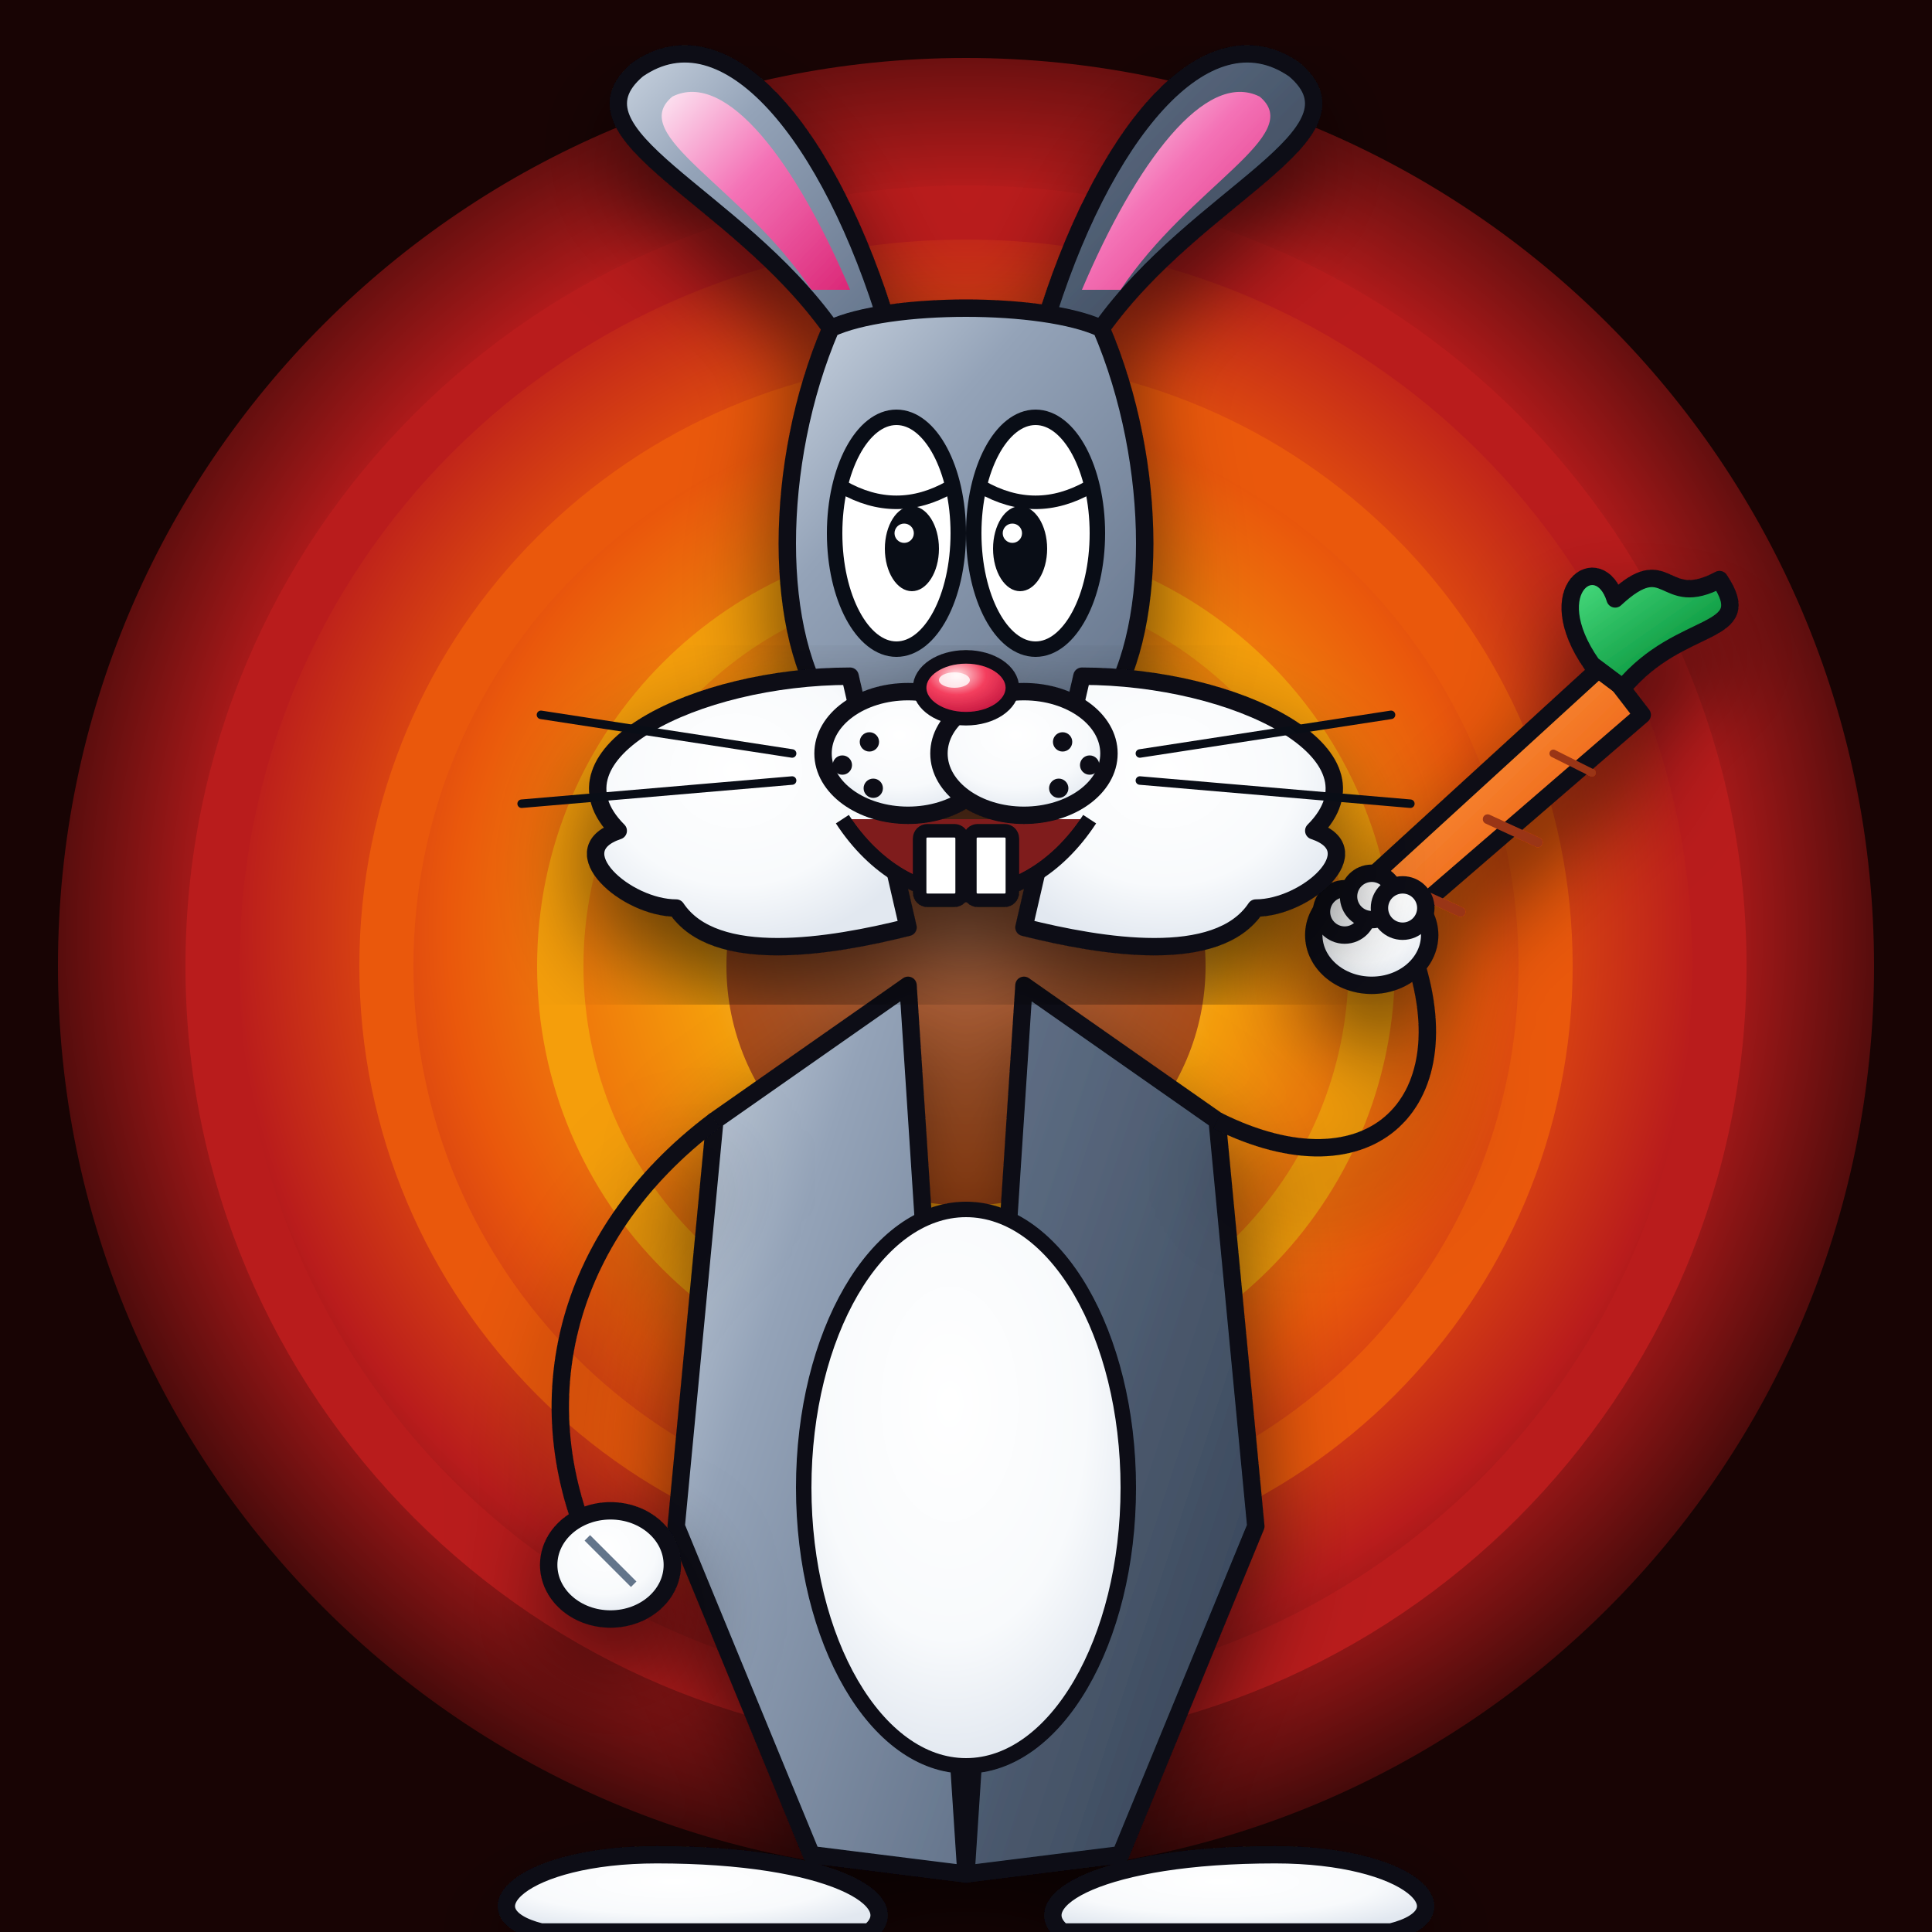
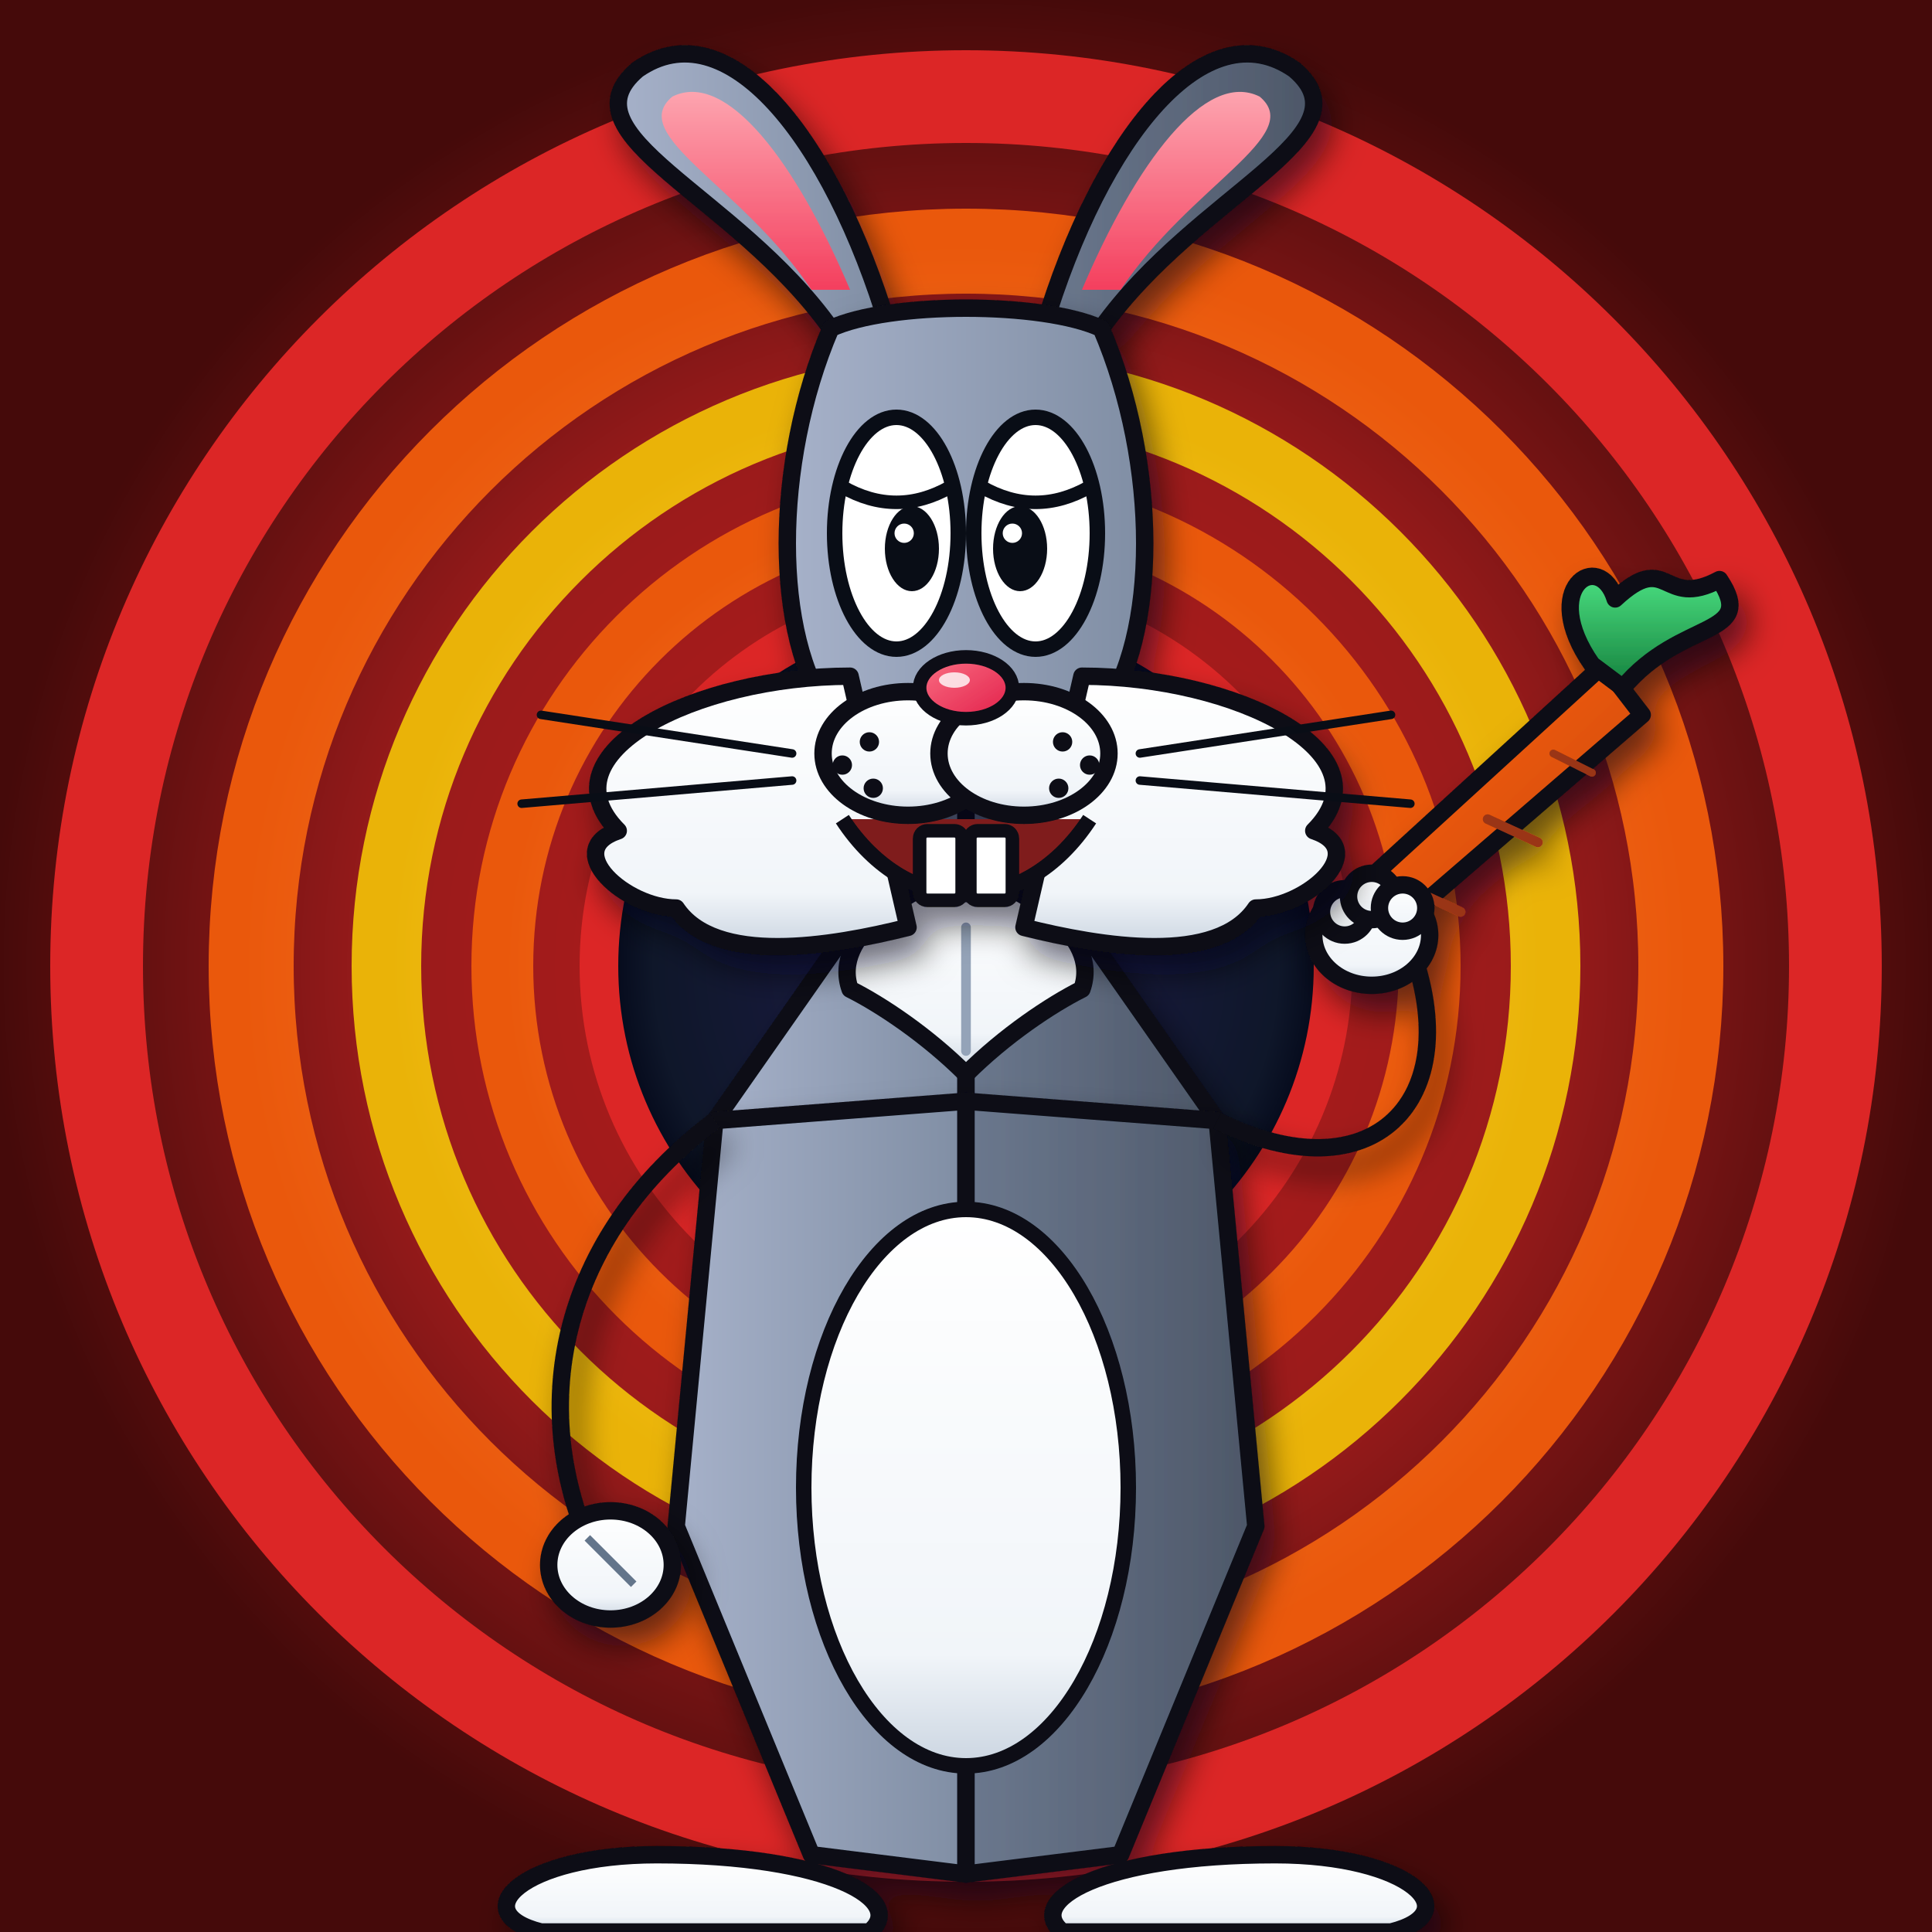
- <svg xmlns="http://www.w3.org/2000/svg" viewBox="0 0 500 500">
+ <svg xmlns="http://www.w3.org/2000/svg" viewBox="0 0 500 500" width="100%" height="100%">
  <defs>
-     <radialGradient id="wbTargetGlow" cx="50%" cy="48%" r="52%">
-       <stop offset="0%" stop-color="#fef08a" />
-       <stop offset="28%" stop-color="#f59e0b" />
-       <stop offset="55%" stop-color="#ea580c" />
-       <stop offset="78%" stop-color="#b91c1c" />
+     <radialGradient id="bullseyeRed" cx="50%" cy="50%" r="50%">
+       <stop offset="0%" stop-color="#b91c1c" />
+       <stop offset="60%" stop-color="#991b1b" />
      <stop offset="100%" stop-color="#450a0a" />
    </radialGradient>
-     <linearGradient id="bunnyGrayLit" x1="0%" y1="0%" x2="100%" y2="100%">
-       <stop offset="0%" stop-color="#cbd5e1" />
-       <stop offset="35%" stop-color="#94a3b8" />
-       <stop offset="100%" stop-color="#64748b" />
+     <radialGradient id="ringOrange" cx="50%" cy="50%" r="50%">
+       <stop offset="0%" stop-color="#fb923c" />
+       <stop offset="100%" stop-color="#ea580c" />
+     </radialGradient>
+     <radialGradient id="ringYellow" cx="50%" cy="50%" r="50%">
+       <stop offset="0%" stop-color="#fde047" />
+       <stop offset="100%" stop-color="#eab308" />
+     </radialGradient>
+     <radialGradient id="bullseyeCenterHole" cx="50%" cy="50%" r="50%">
+       <stop offset="0%" stop-color="#1e1b4b" />
+       <stop offset="85%" stop-color="#0f172a" />
+       <stop offset="100%" stop-color="#020617" />
+     </radialGradient>
+     <linearGradient id="bunnyGrayLit" x1="0%" y1="0%" x2="100%" y2="0%">
+       <stop offset="0%" stop-color="#a6b1c9" />
+       <stop offset="100%" stop-color="#808ea4" />
    </linearGradient>
-     <linearGradient id="bunnyGrayShadow" x1="0%" y1="0%" x2="100%" y2="100%">
-       <stop offset="0%" stop-color="#64748b" />
-       <stop offset="60%" stop-color="#475569" />
-       <stop offset="100%" stop-color="#334155" />
+     <linearGradient id="bunnyGrayShadow" x1="0%" y1="0%" x2="100%" y2="0%">
+       <stop offset="0%" stop-color="#6b788e" />
+       <stop offset="100%" stop-color="#4d5768" />
    </linearGradient>
-     <linearGradient id="earPinkLit" x1="0%" y1="0%" x2="100%" y2="100%">
-       <stop offset="0%" stop-color="#fce7f3" />
-       <stop offset="45%" stop-color="#f472b6" />
-       <stop offset="100%" stop-color="#db2777" />
+     <linearGradient id="whiteFurGrad" x1="0%" y1="0%" x2="0%" y2="100%">
+       <stop offset="0%" stop-color="#ffffff" />
+       <stop offset="80%" stop-color="#f1f5f9" />
+       <stop offset="100%" stop-color="#cbd5e1" />
    </linearGradient>
-     <radialGradient id="whiteFurGrad" cx="45%" cy="35%" r="65%">
-       <stop offset="0%" stop-color="#ffffff" />
-       <stop offset="65%" stop-color="#f8fafc" />
-       <stop offset="100%" stop-color="#e2e8f0" />
-     </radialGradient>
+     <linearGradient id="earPinkLit" x1="0%" y1="0%" x2="0%" y2="100%">
+       <stop offset="0%" stop-color="#fda4af" />
+       <stop offset="100%" stop-color="#f43f5e" />
+     </linearGradient>
+     <linearGradient id="bunnyNose" x1="0%" y1="0%" x2="100%" y2="100%">
+       <stop offset="0%" stop-color="#fb7185" />
+       <stop offset="100%" stop-color="#e11d48" />
+     </linearGradient>
    <linearGradient id="carrotGrad" x1="0%" y1="0%" x2="100%" y2="100%">
-       <stop offset="0%" stop-color="#fed7aa" />
-       <stop offset="30%" stop-color="#fb923c" />
-       <stop offset="75%" stop-color="#ea580c" />
-       <stop offset="100%" stop-color="#9a3412" />
+       <stop offset="0%" stop-color="#fb923c" />
+       <stop offset="40%" stop-color="#ea580c" />
+       <stop offset="100%" stop-color="#c2410c" />
    </linearGradient>
-     <linearGradient id="leafGrad" x1="0%" y1="0%" x2="100%" y2="100%">
-       <stop offset="0%" stop-color="#4ade80" />
-       <stop offset="60%" stop-color="#16a34a" />
-       <stop offset="100%" stop-color="#14532d" />
+     <linearGradient id="leafGrad" x1="0%" y1="100%" x2="0%" y2="0%">
+       <stop offset="0%" stop-color="#15803d" />
+       <stop offset="100%" stop-color="#4ade80" />
    </linearGradient>
-     <radialGradient id="bunnyNose" cx="40%" cy="30%" r="70%">
-       <stop offset="0%" stop-color="#ffe4e6" />
-       <stop offset="45%" stop-color="#f43f5e" />
-       <stop offset="100%" stop-color="#be123c" />
-     </radialGradient>
-     <filter id="looneyShadow" x="-20%" y="-20%" width="140%" height="140%">
-       <feDropShadow dx="0" dy="12" stdDeviation="12" flood-color="#000000" flood-opacity="0.6" />
+     <filter id="looneyShadow" x="-15%" y="-15%" width="130%" height="130%">
+       <feDropShadow dx="3" dy="5" stdDeviation="4" flood-color="#020617" flood-opacity="0.55" />
    </filter>
  </defs>
-   <rect width="500" height="500" fill="#180404" />
-   <circle cx="250" cy="250" r="235" fill="url(#wbTargetGlow)" />
-   <circle cx="250" cy="250" r="195" fill="none" stroke="#b91c1c" stroke-width="14" />
-   <circle cx="250" cy="250" r="150" fill="none" stroke="#ea580c" stroke-width="14" />
-   <circle cx="250" cy="250" r="105" fill="none" stroke="#f59e0b" stroke-width="12" />
-   <circle cx="250" cy="250" r="62" fill="#7f1d1d" opacity="0.65" />
-   <g id="layer1-bunny-body" filter="url(#looneyShadow)" stroke="#090d16" stroke-width="4.5" stroke-linejoin="round">
-     <path d="M 235,255 L 185,290 L 175,395 L 210,480 L 250,485 Z" fill="url(#bunnyGrayLit)" />
-     <path d="M 265,255 L 315,290 L 325,395 L 290,480 L 250,485 Z" fill="url(#bunnyGrayShadow)" />
+   <g id="layer0-bullseye-bg">
+     <rect width="500" height="500" fill="url(#bullseyeRed)" />
+     <circle cx="250" cy="250" r="225" fill="none" stroke="#dc2626" stroke-width="24" />
+     <circle cx="250" cy="250" r="185" fill="none" stroke="url(#ringOrange)" stroke-width="22" />
+     <circle cx="250" cy="250" r="150" fill="none" stroke="url(#ringYellow)" stroke-width="18" />
+     <circle cx="250" cy="250" r="120" fill="none" stroke="url(#ringOrange)" stroke-width="16" />
+     <circle cx="250" cy="250" r="95" fill="url(#bullseyeCenterHole)" stroke="#dc2626" stroke-width="10" />
+   </g>
+   <g id="layer1-ears" filter="url(#looneyShadow)" stroke="#090d16" stroke-width="4.5" stroke-linejoin="round">
+     <path d="M 215,85 C 190,50 145,35 165,18 C 188,2 215,35 230,85 Z" fill="url(#bunnyGrayLit)" />
+     <path d="M 210,75 C 192,48 162,35 174,25 C 188,18 206,42 220,75 Z" fill="url(#earPinkLit)" stroke="none" />
+     <path d="M 285,85 C 310,50 355,35 335,18 C 312,2 285,35 270,85 Z" fill="url(#bunnyGrayShadow)" />
+     <path d="M 290,75 C 308,48 338,35 326,25 C 312,18 294,42 280,75 Z" fill="url(#earPinkLit)" stroke="none" />
+   </g>
+   <g id="layer2-neck-seam" filter="url(#looneyShadow)" stroke="#090d16" stroke-width="4.5" stroke-linejoin="round">
+     <path d="M 250,185 L 222,185 L 220,240 L 185,290 L 250,290 Z" fill="url(#bunnyGrayLit)" />
+     <path d="M 250,185 L 278,185 L 280,240 L 315,290 L 250,290 Z" fill="url(#bunnyGrayShadow)" />
+     <path d="M 250,225               C 235,230 215,242 220,256               C 228,260 240,268 250,278               C 260,268 272,260 280,256               C 285,242 265,230 250,225 Z" fill="url(#whiteFurGrad)" />
+     <line x1="250" y1="240" x2="250" y2="272" stroke="#94a3b8" stroke-width="2.5" stroke-linecap="round" />
+   </g>
+   <g id="layer3-torso-body" filter="url(#looneyShadow)" stroke="#090d16" stroke-width="4.5" stroke-linejoin="round">
+     <path d="M 250,285 L 185,290 L 175,395 L 210,480 L 250,485 Z" fill="url(#bunnyGrayLit)" />
+     <path d="M 250,285 L 315,290 L 325,395 L 290,480 L 250,485 Z" fill="url(#bunnyGrayShadow)" />
    <ellipse cx="250" cy="385" rx="42" ry="72" fill="url(#whiteFurGrad)" stroke="#090d16" stroke-width="4" />
    <path d="M 170,480 C 135,480 120,495 140,500 L 225,500 C 235,492 215,480 170,480 Z" fill="url(#whiteFurGrad)" />
    <path d="M 330,480 C 365,480 380,495 360,500 L 275,500 C 265,492 285,480 330,480 Z" fill="url(#whiteFurGrad)" />
  </g>
-   <g id="layer2-arms-carrot" filter="url(#looneyShadow)" stroke="#090d16" stroke-width="4.5" stroke-linejoin="round">
+   <g id="layer4-arms-carrot" filter="url(#looneyShadow)" stroke="#090d16" stroke-width="4.5" stroke-linejoin="round">
    <path d="M 185,290 C 145,320 135,365 155,405" fill="none" />
    <ellipse cx="158" cy="405" rx="16" ry="14" fill="url(#whiteFurGrad)" />
    <line x1="152" y1="398" x2="164" y2="410" stroke="#64748b" stroke-width="2" />
    <path d="M 315,290 C 355,310 380,285 365,245" fill="none" />
    <g id="carrot-prop">
      <polygon points="352,248 425,185 415,172 345,236" fill="url(#carrotGrad)" />
      <line x1="365" y1="230" x2="378" y2="236" stroke="#9a3412" stroke-width="2.5" stroke-linecap="round" />
      <line x1="385" y1="212" x2="398" y2="218" stroke="#9a3412" stroke-width="2.5" stroke-linecap="round" />
      <line x1="402" y1="195" x2="412" y2="200" stroke="#9a3412" stroke-width="2" stroke-linecap="round" />
      <path d="M 420,178 C 435,160 455,165 445,150 C 430,158 432,142 418,155 C 414,142 398,152 412,172 Z" fill="url(#leafGrad)" />
    </g>
    <ellipse cx="355" cy="242" rx="15" ry="13" fill="url(#whiteFurGrad)" />
    <circle cx="348" cy="236" r="6" fill="url(#whiteFurGrad)" />
    <circle cx="355" cy="232" r="6" fill="url(#whiteFurGrad)" />
    <circle cx="363" cy="235" r="6" fill="url(#whiteFurGrad)" />
  </g>
-   <g id="layer3-ears-head" filter="url(#looneyShadow)" stroke="#090d16" stroke-width="4.5" stroke-linejoin="round">
-     <path d="M 215,85                         C 190,50 145,35 165,18                         C 188,2 215,35 230,85 Z" fill="url(#bunnyGrayLit)" />
-     <path d="M 210,75                         C 192,48 162,35 174,25                         C 188,18 206,42 220,75 Z" fill="url(#earPinkLit)" stroke="none" />
-     <path d="M 285,85                         C 310,50 355,35 335,18                         C 312,2 285,35 270,85 Z" fill="url(#bunnyGrayShadow)" />
-     <path d="M 290,75                         C 308,48 338,35 326,25                         C 312,18 294,42 280,75 Z" fill="url(#earPinkLit)" stroke="none" />
+   <g id="layer5-head-face" filter="url(#looneyShadow)" stroke="#090d16" stroke-width="4.5" stroke-linejoin="round">
    <path d="M 215,85 C 230,78 270,78 285,85 C 300,120 300,165 285,185 L 215,185 C 200,165 200,120 215,85 Z" fill="url(#bunnyGrayLit)" />
-   </g>
-   <g id="layer4-cheeks-muzzle" filter="url(#looneyShadow)" stroke="#090d16" stroke-width="4.5" stroke-linejoin="round">
-     <path d="M 220,175                         C 180,175 140,195 160,215                         C 145,220 162,235 175,235                         C 185,250 215,245 235,240 Z" fill="url(#whiteFurGrad)" />
-     <path d="M 280,175                         C 320,175 360,195 340,215                         C 355,220 338,235 325,235                         C 315,250 285,245 265,240 Z" fill="url(#whiteFurGrad)" />
+     <path d="M 220,175               C 180,175 140,195 160,215               C 145,220 162,235 175,235               C 185,250 215,245 235,240 Z" fill="url(#whiteFurGrad)" />
+     <path d="M 280,175               C 320,175 360,195 340,215               C 355,220 338,235 325,235               C 315,250 285,245 265,240 Z" fill="url(#whiteFurGrad)" />
    <path d="M 218,212 C 235,238 265,238 282,212" fill="#7f1d1d" stroke="#090d16" stroke-width="4" />
    <rect x="238" y="215" width="11" height="18" rx="2" fill="#ffffff" stroke="#090d16" stroke-width="3.5" />
    <rect x="251" y="215" width="11" height="18" rx="2" fill="#ffffff" stroke="#090d16" stroke-width="3.5" />
    <ellipse cx="235" cy="195" rx="22" ry="16" fill="url(#whiteFurGrad)" />
    <ellipse cx="265" cy="195" rx="22" ry="16" fill="url(#whiteFurGrad)" />
    <circle cx="225" cy="192" r="2.5" fill="#090d16" stroke="none" />
    <circle cx="218" cy="198" r="2.5" fill="#090d16" stroke="none" />
    <circle cx="226" cy="204" r="2.5" fill="#090d16" stroke="none" />
    <circle cx="275" cy="192" r="2.5" fill="#090d16" stroke="none" />
    <circle cx="282" cy="198" r="2.5" fill="#090d16" stroke="none" />
    <circle cx="274" cy="204" r="2.5" fill="#090d16" stroke="none" />
    <ellipse cx="250" cy="178" rx="12" ry="8" fill="url(#bunnyNose)" stroke="#090d16" stroke-width="3.5" />
    <ellipse cx="247" cy="176" rx="4" ry="2" fill="#ffffff" opacity="0.8" stroke="none" />
  </g>
-   <g id="layer5-eyes">
+   <g id="layer6-eyes">
    <ellipse cx="232" cy="138" rx="16" ry="30" fill="#ffffff" stroke="#090d16" stroke-width="4" />
    <path d="M 218,126 Q 232,134 246,126" fill="none" stroke="#090d16" stroke-width="3.5" />
    <ellipse cx="236" cy="142" rx="7" ry="11" fill="#090d16" />
    <circle cx="234" cy="138" r="2.5" fill="#ffffff" />
    <ellipse cx="268" cy="138" rx="16" ry="30" fill="#ffffff" stroke="#090d16" stroke-width="4" />
    <path d="M 254,126 Q 268,134 282,126" fill="none" stroke="#090d16" stroke-width="3.5" />
    <ellipse cx="264" cy="142" rx="7" ry="11" fill="#090d16" />
    <circle cx="262" cy="138" r="2.5" fill="#ffffff" />
    <line x1="205" y1="195" x2="140" y2="185" stroke="#090d16" stroke-width="2.2" stroke-linecap="round" />
    <line x1="205" y1="202" x2="135" y2="208" stroke="#090d16" stroke-width="2.2" stroke-linecap="round" />
    <line x1="295" y1="195" x2="360" y2="185" stroke="#090d16" stroke-width="2.2" stroke-linecap="round" />
    <line x1="295" y1="202" x2="365" y2="208" stroke="#090d16" stroke-width="2.2" stroke-linecap="round" />
  </g>
</svg>
